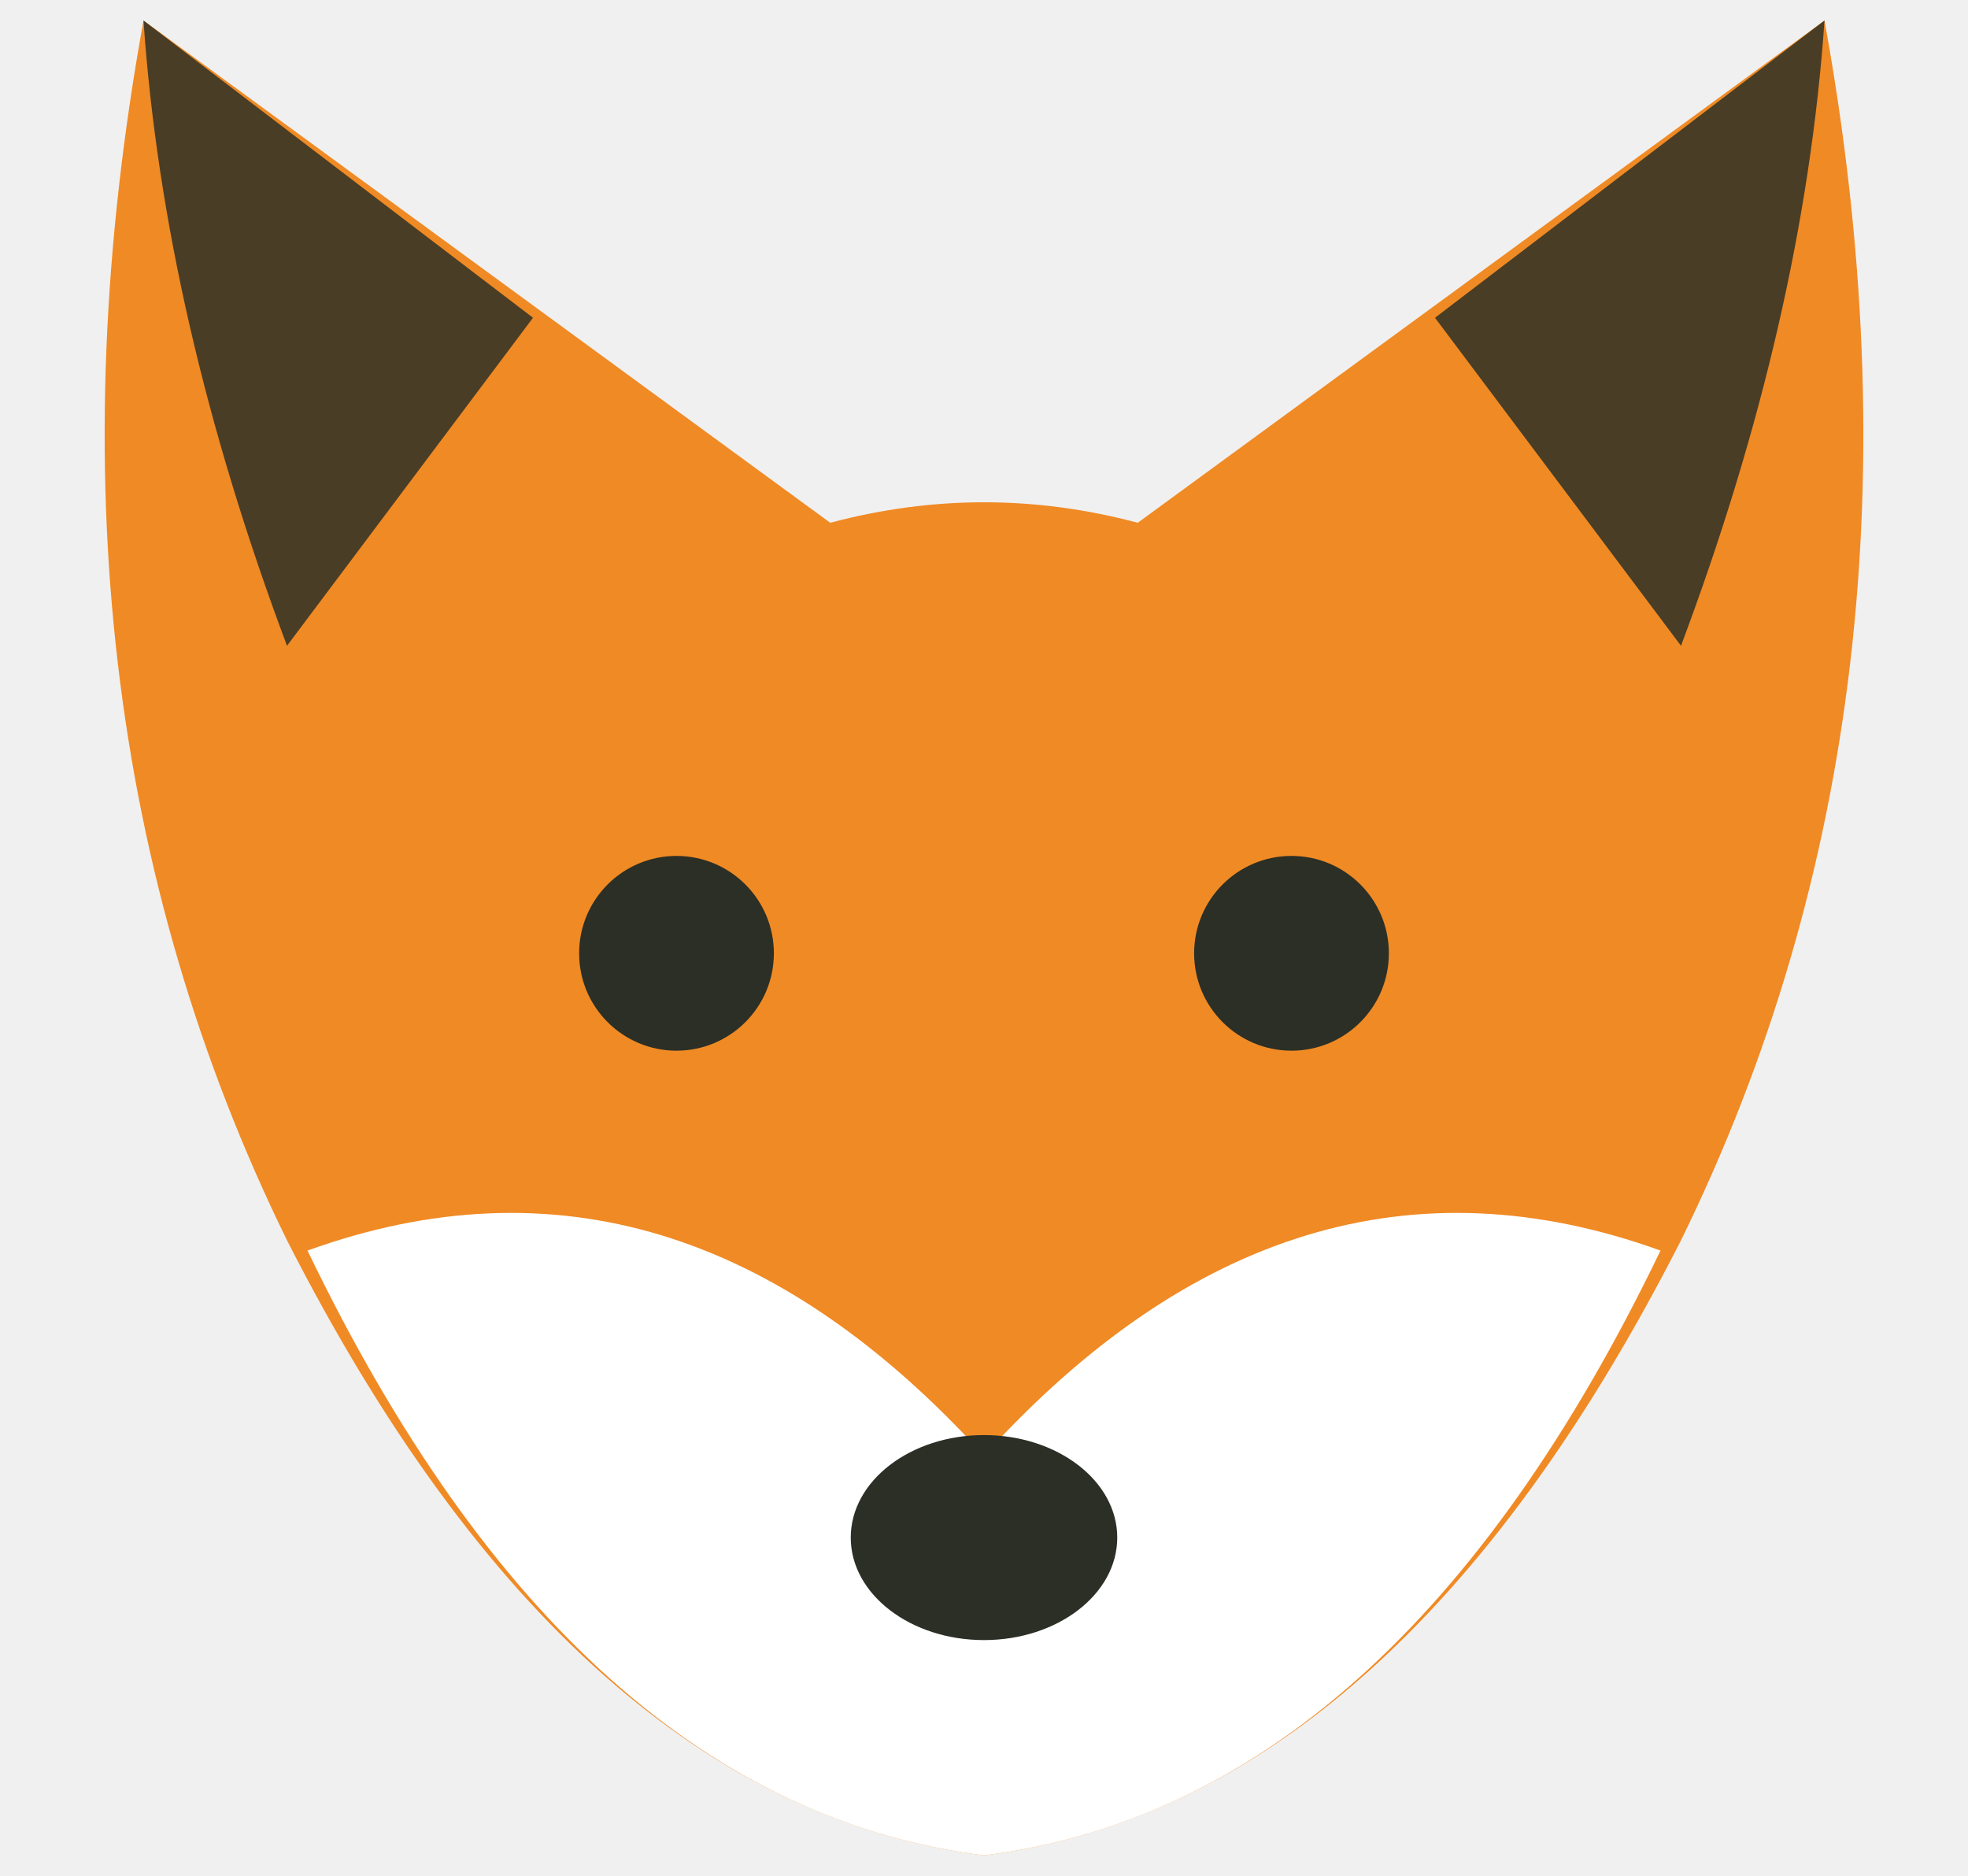
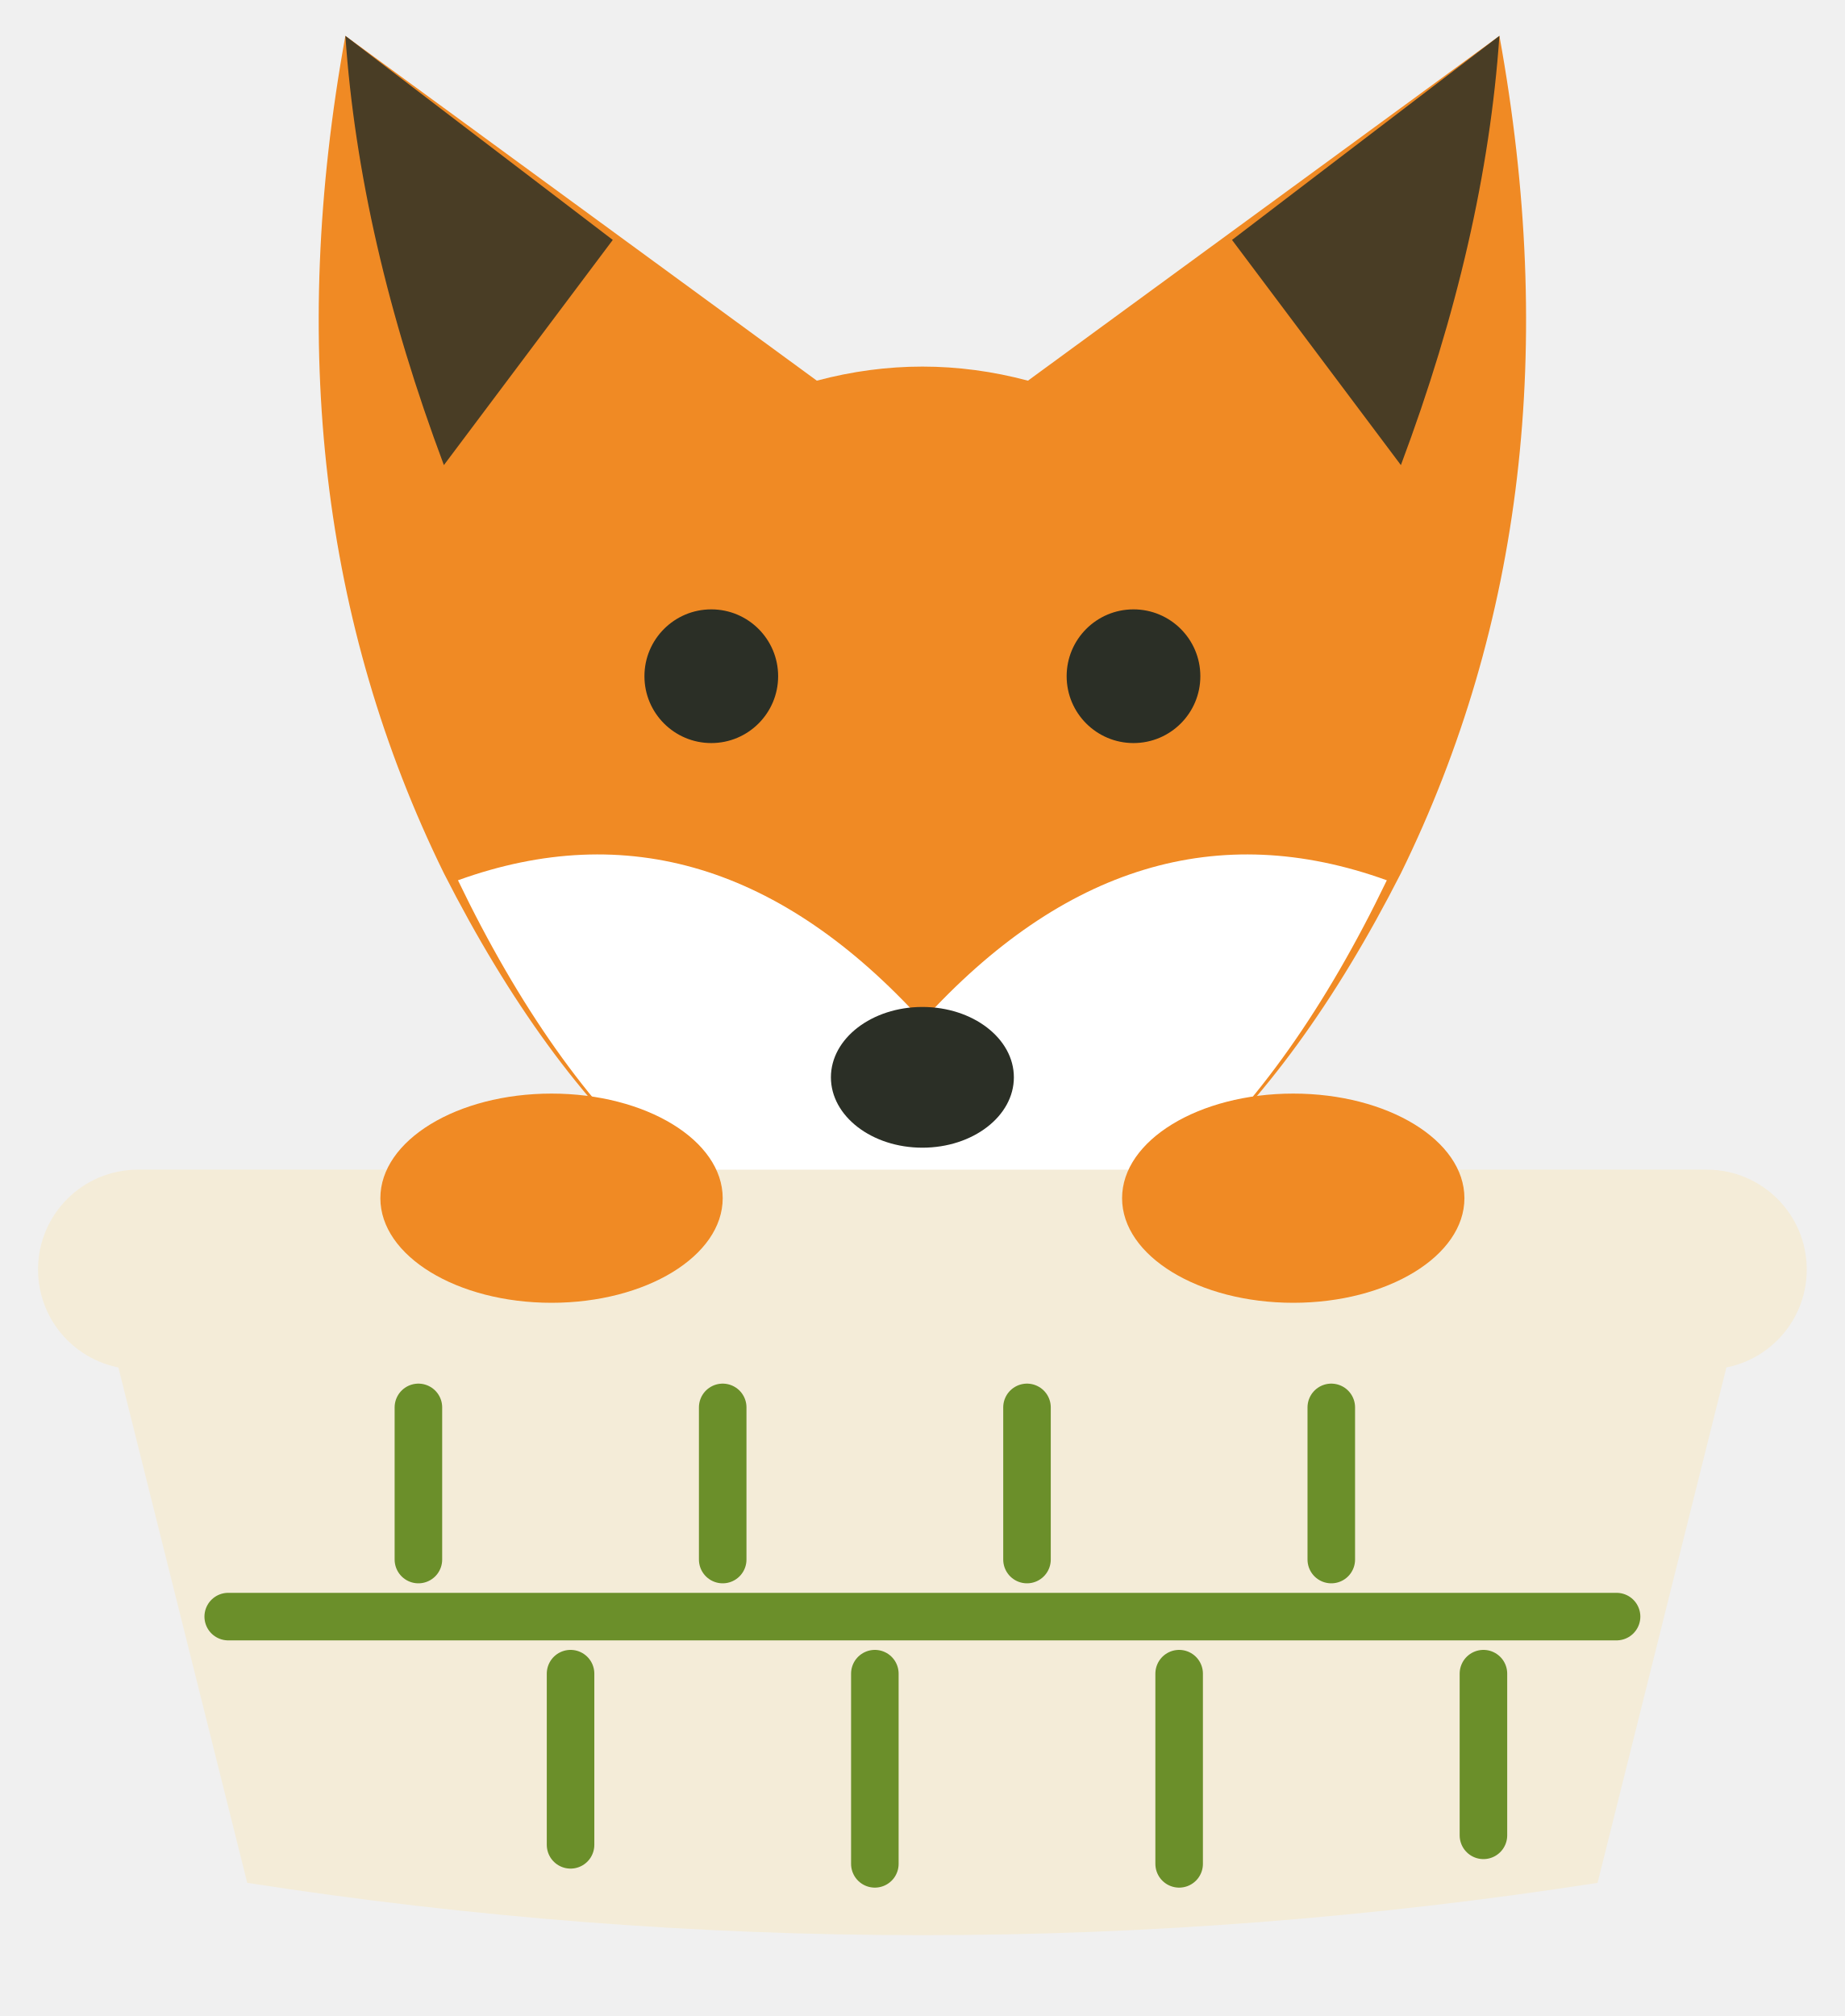
- <svg xmlns="http://www.w3.org/2000/svg" viewBox="64 88 384 366">
-   <path d="M92 92 L226 190 Q256 182 286 190 L420 92 Q444 224 392 330 Q336 440 256 450 Q176 440 120 330 Q68 224 92 92 Z" fill="#f08a24" />
-   <path d="M92 92 L168 150 L120 214 Q96 150 92 92 Z M420 92 L344 150 L392 214 Q416 150 420 92 Z" fill="#2b2f26" opacity=".85" />
-   <path d="M124 332 Q196 306 256 372 Q316 306 388 332 Q336 440 256 450 Q176 440 124 332 Z" fill="#ffffff" />
-   <circle cx="196" cy="274" r="19" fill="#2b2f26" />
-   <circle cx="316" cy="274" r="19" fill="#2b2f26" />
-   <ellipse cx="256" cy="388" rx="26" ry="20" fill="#2b2f26" />
+ <svg xmlns="http://www.w3.org/2000/svg" viewBox="62 66 388 424">
+   <g transform="translate(256 271) scale(1) translate(-256 -271)">
+     <g transform="translate(256 206) scale(.74) translate(-256 -271)">
+       <path d="M92 92 L226 190 Q256 182 286 190 L420 92 Q444 224 392 330 Q336 440 256 450 Q176 440 120 330 Q68 224 92 92 Z" fill="#f08a24" />
+       <path d="M92 92 L168 150 L120 214 Q96 150 92 92 Z M420 92 L344 150 L392 214 Q416 150 420 92 Z" fill="#2b2f26" opacity=".85" />
+       <path d="M124 332 Q196 306 256 372 Q316 306 388 332 Q336 440 256 450 Q176 440 124 332 Z" fill="#ffffff" />
+       <circle cx="196" cy="274" r="19" fill="#2b2f26" />
+       <circle cx="316" cy="274" r="19" fill="#2b2f26" />
+       <ellipse cx="256" cy="388" rx="26" ry="20" fill="#2b2f26" />
+     </g>
+     <path d="M86 350 L426 350 L398 462 Q256 484 114 462 Z" fill="#f4ecd8" />
+     <path d="M110 406 L402 406 M150 362 V394 M214 362 V394 M278 362 V394 M342 362 V394 M182 418 V454 M246 418 V458 M310 418 V458 M374 418 V452" stroke="#6b8f2a" stroke-width="10" stroke-linecap="round" fill="none" />
+     <rect x="70" y="312" width="372" height="42" rx="21" fill="#f4ecd8" />
+     <ellipse cx="178" cy="318" rx="36" ry="22" fill="#f08a24" />
+     <ellipse cx="334" cy="318" rx="36" ry="22" fill="#f08a24" />
+   </g>
</svg>
